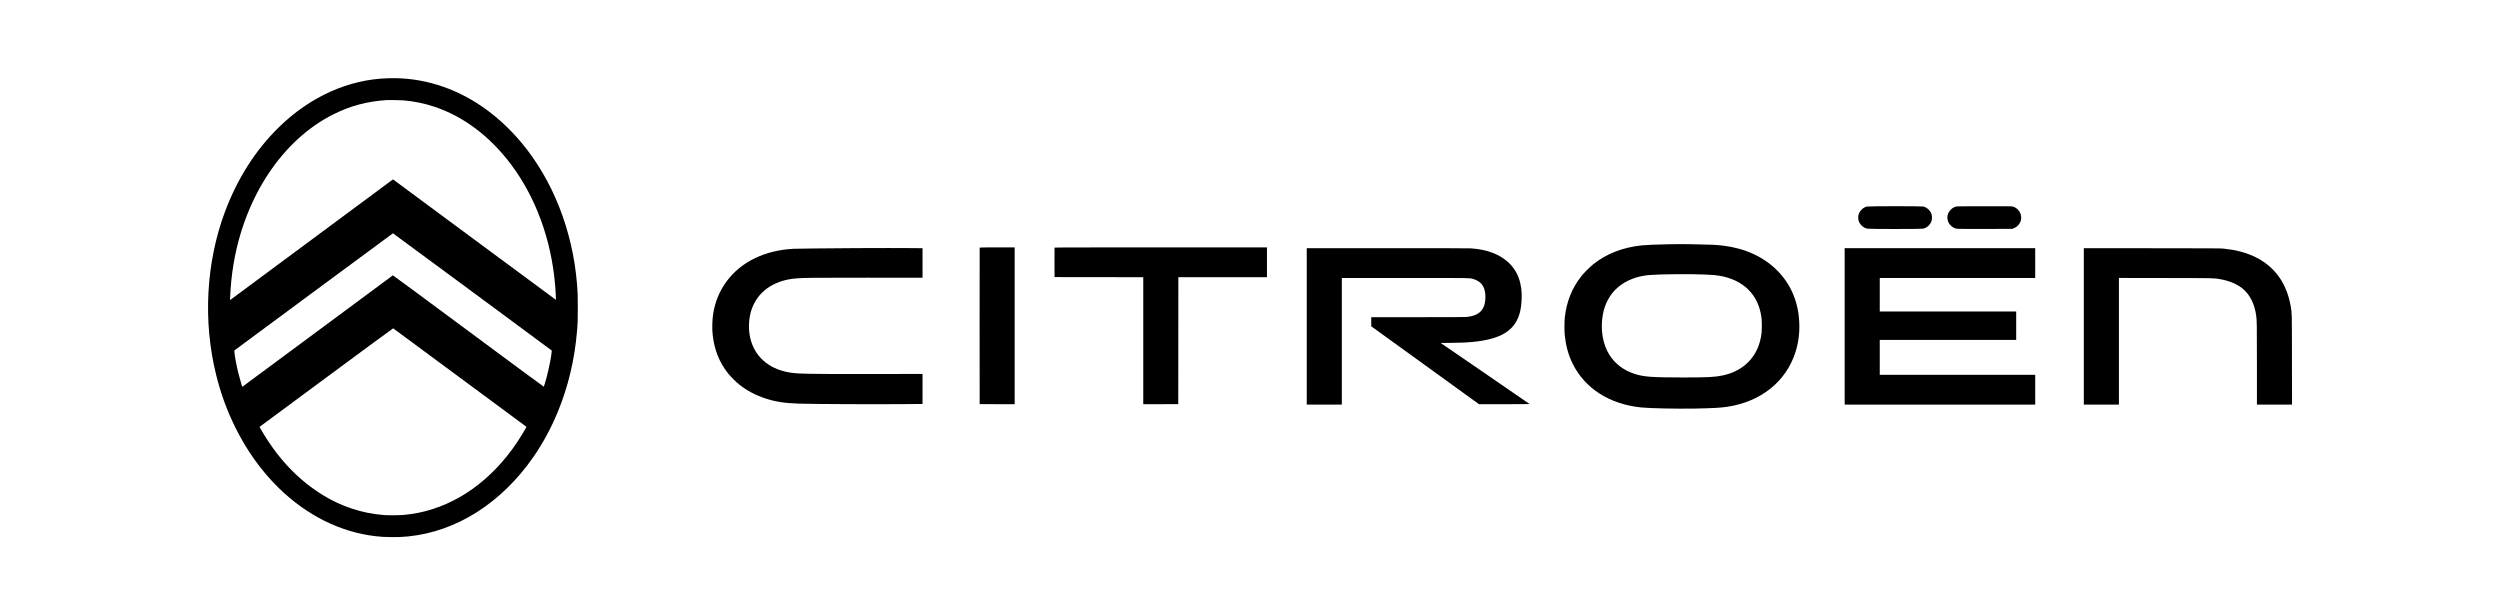
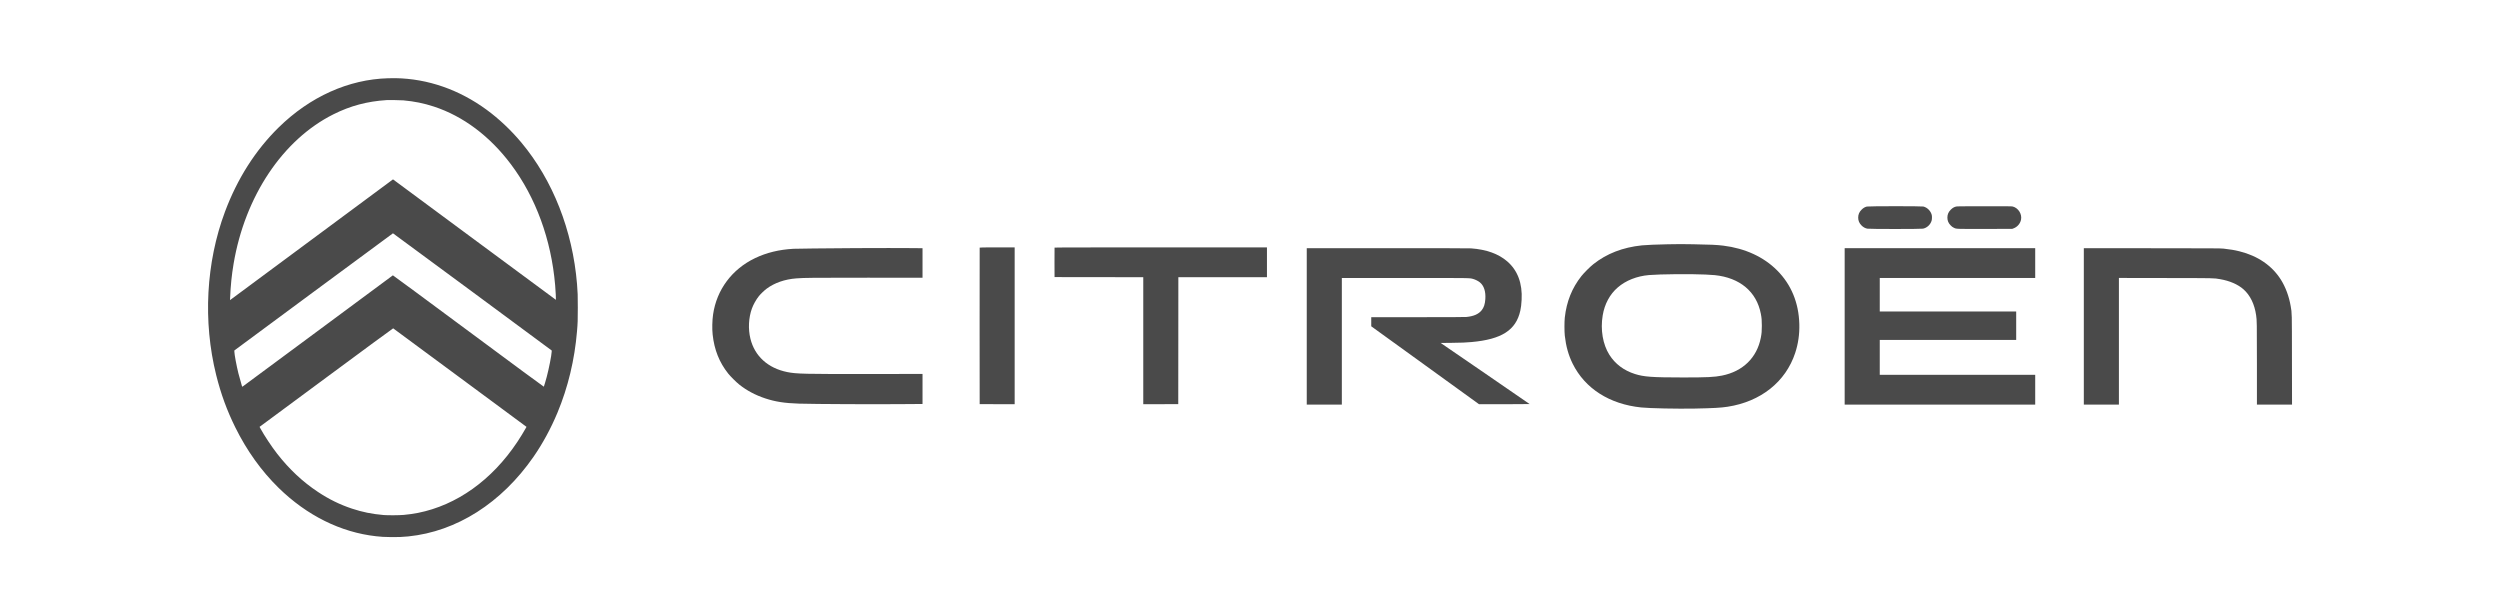
<svg xmlns="http://www.w3.org/2000/svg" version="1.0" viewBox="0 0 12753 3139" preserveAspectRatio="xMidYMid meet">
-   <g transform="translate(0,3139) scale(0.1,-0.1)" fill="currentColor" stroke="none">
+   <g transform="translate(0,3139) scale(0.1,-0.1)" fill="#4A4A4A" stroke="none">
    <path d="M19795 27398 c-2013 -55 -3983 -941 -5584 -2513 -1182 -1161 -2104 -2610 -2734 -4295 -969 -2594 -1130 -5599 -448 -8335 242 -967 548 -1805 976 -2670 587 -1186 1327 -2218 2207 -3081 1441 -1410 3172 -2270 4973 -2469 290 -32 370 -36 740 -42 385 -6 594 2 900 33 2467 249 4759 1707 6392 4064 469 678 885 1444 1223 2255 534 1282 874 2696 994 4140 37 442 41 556 41 1210 0 653 -4 765 -40 1210 -226 2733 -1234 5294 -2842 7217 -526 629 -1139 1207 -1768 1668 -1402 1027 -3004 1584 -4640 1612 -82 2 -258 0 -390 -4z m785 -1128 c561 -51 1035 -147 1552 -316 1494 -489 2853 -1507 3935 -2949 1267 -1689 2054 -3841 2252 -6160 23 -270 48 -742 39 -750 -3 -4 -1872 1378 -4153 3069 -2281 1692 -4151 3076 -4157 3076 -7 0 -7680 -5684 -8284 -6137 l-31 -23 4 83 c30 687 80 1181 179 1772 581 3446 2508 6331 5093 7624 865 433 1723 662 2716 725 116 7 731 -3 855 -14z m3521 -9770 l4044 -2991 -3 -62 c-7 -187 -141 -865 -252 -1282 -53 -197 -137 -482 -148 -501 -4 -7 -1491 1089 -3847 2837 -2112 1567 -3846 2847 -3853 2844 -7 -3 -1736 -1283 -3842 -2845 -2106 -1562 -3833 -2840 -3838 -2840 -5 0 -16 24 -25 53 -102 350 -133 461 -176 633 -95 385 -202 958 -205 1097 l-1 69 4040 2988 c2222 1644 4045 2989 4051 2989 7 1 1831 -1345 4055 -2989z m-638 -4375 l3395 -2510 -36 -65 c-87 -160 -293 -495 -430 -701 -1298 -1950 -3091 -3230 -5076 -3624 -212 -42 -473 -79 -716 -101 -231 -22 -824 -25 -1040 -6 -592 52 -1071 149 -1605 326 -615 204 -1170 476 -1735 851 -779 516 -1460 1153 -2082 1950 -281 360 -662 935 -852 1286 l-45 84 3402 2516 c1871 1384 3407 2514 3413 2510 7 -3 1540 -1135 3407 -2516z" />
    <path d="M95236 20854 c-106 -26 -184 -71 -272 -159 -120 -119 -174 -245 -174 -405 0 -157 54 -284 169 -400 87 -88 182 -141 296 -165 105 -22 2735 -22 2840 0 207 43 380 204 441 410 21 71 24 227 5 295 -57 206 -226 374 -426 425 -86 22 -2787 21 -2879 -1z" />
    <path d="M99786 20854 c-106 -26 -184 -71 -272 -159 -120 -119 -174 -245 -174 -405 0 -157 54 -286 170 -401 54 -55 96 -86 150 -112 143 -71 66 -68 1603 -65 l1382 3 63 23 c198 71 345 240 388 442 60 287 -135 600 -421 675 -52 13 -231 15 -1445 14 -1163 -1 -1394 -3 -1444 -15z" />
    <path d="M85070 18929 c-514 -9 -1113 -34 -1310 -55 -979 -102 -1796 -418 -2481 -961 -168 -133 -475 -439 -605 -603 -483 -609 -761 -1302 -851 -2120 -23 -213 -23 -704 0 -920 59 -540 189 -1004 403 -1435 629 -1265 1878 -2063 3493 -2230 437 -45 1839 -74 2737 -57 938 19 1328 40 1669 93 1695 260 2965 1270 3451 2744 155 472 225 958 211 1475 -30 1088 -413 2014 -1132 2736 -686 689 -1635 1126 -2745 1263 -329 41 -656 56 -1540 71 -603 10 -668 10 -1300 -1z m1925 -1544 c182 -8 397 -22 478 -30 1284 -132 2134 -845 2351 -1972 41 -214 51 -332 51 -608 0 -276 -10 -391 -51 -608 -197 -1022 -915 -1723 -1984 -1937 -385 -77 -761 -95 -1975 -95 -1592 1 -2004 31 -2465 177 -567 180 -1010 514 -1305 983 -333 529 -459 1275 -339 2002 96 583 363 1080 769 1430 412 356 975 579 1595 632 552 47 2129 62 2875 26z" />
    <path d="M49975 18758 c-3 -7 -4 -1806 -3 -3998 l3 -3985 893 -3 892 -2 0 4000 0 4000 -890 0 c-703 0 -892 -3 -895 -12z" />
    <path d="M53795 18758 c-3 -7 -4 -348 -3 -758 l3 -745 2263 -3 2262 -2 0 -3240 0 -3240 893 2 892 3 3 3238 2 3237 2260 0 2260 0 0 760 0 760 -5415 0 c-4323 0 -5417 -3 -5420 -12z" />
    <path d="M43660 18733 c-1679 -11 -3029 -26 -3180 -34 -732 -40 -1376 -196 -1965 -478 -1176 -563 -1957 -1612 -2139 -2871 -45 -309 -54 -736 -22 -1030 83 -773 340 -1417 792 -1985 118 -148 409 -438 566 -563 381 -303 824 -539 1322 -704 518 -171 987 -244 1721 -268 769 -25 4071 -39 5628 -23 l677 6 0 766 0 766 -2642 -4 c-3409 -4 -3790 5 -4258 99 -983 197 -1662 813 -1880 1704 -121 491 -93 1066 74 1531 78 215 219 467 363 645 88 109 273 285 389 372 406 301 926 482 1514 527 419 32 839 36 3638 35 l2802 -1 0 752 0 752 -422 6 c-368 6 -2122 6 -2978 0z" />
    <path d="M66660 14740 l0 -3990 895 0 895 0 0 3230 0 3230 3213 0 c3466 0 3291 2 3487 -51 107 -28 264 -108 342 -173 208 -172 304 -466 278 -851 -17 -259 -74 -431 -187 -572 -158 -197 -406 -306 -777 -342 -74 -8 -877 -11 -2483 -11 l-2373 0 0 -232 0 -233 2749 -1987 2749 -1988 1291 0 c710 0 1291 3 1290 8 0 4 -1021 707 -2269 1562 l-2269 1555 562 6 c524 6 720 14 1007 40 1544 138 2273 606 2494 1599 35 161 54 312 67 552 47 838 -203 1507 -736 1966 -448 385 -1058 605 -1840 662 -92 6 -1556 10 -4262 10 l-4123 0 0 -3990z" />
    <path d="M94100 14740 l0 -3990 4860 0 4860 0 0 760 0 760 -3965 0 -3965 0 0 890 0 890 3480 0 3480 0 0 725 0 725 -3480 0 -3480 0 0 855 0 855 3965 0 3965 0 0 760 0 760 -4860 0 -4860 0 0 -3990z" />
    <path d="M106300 14740 l0 -3990 895 0 895 0 0 3230 0 3231 2383 -4 c2585 -4 2439 -1 2772 -57 493 -84 913 -266 1199 -518 344 -306 564 -756 646 -1327 38 -262 40 -366 40 -2482 l0 -2073 895 0 896 0 -4 2288 c-3 2509 1 2349 -63 2727 -83 494 -259 972 -498 1353 -454 721 -1178 1218 -2116 1452 -248 62 -464 99 -810 137 -143 16 -433 17 -3642 20 l-3488 3 0 -3990z" />
  </g>
</svg>
